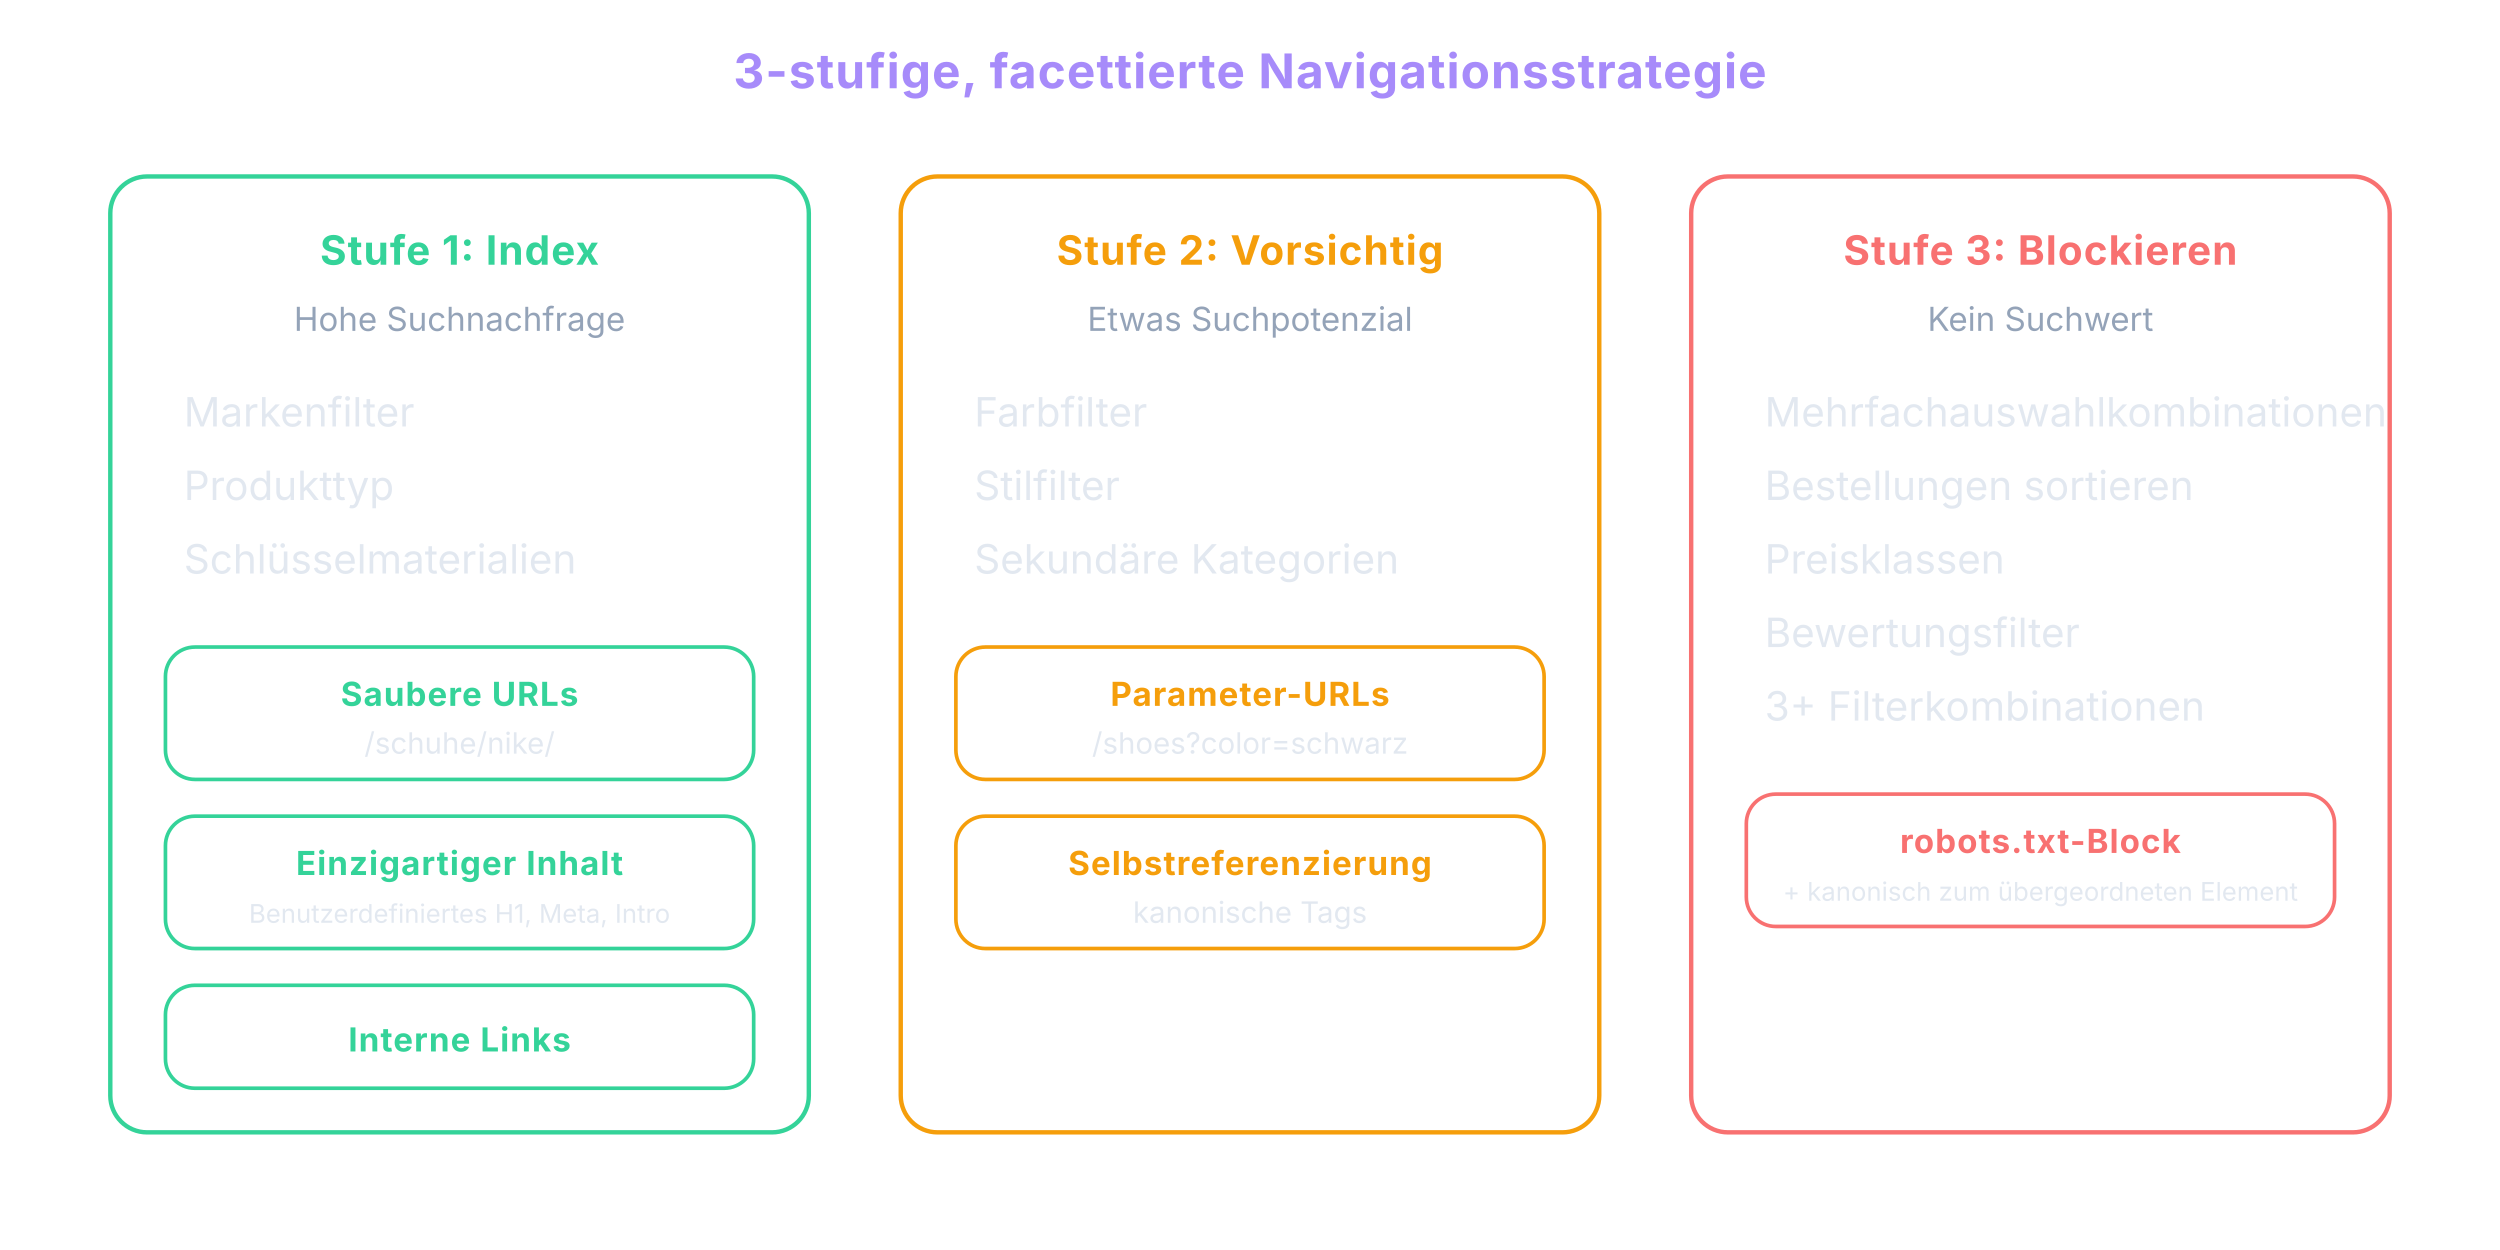
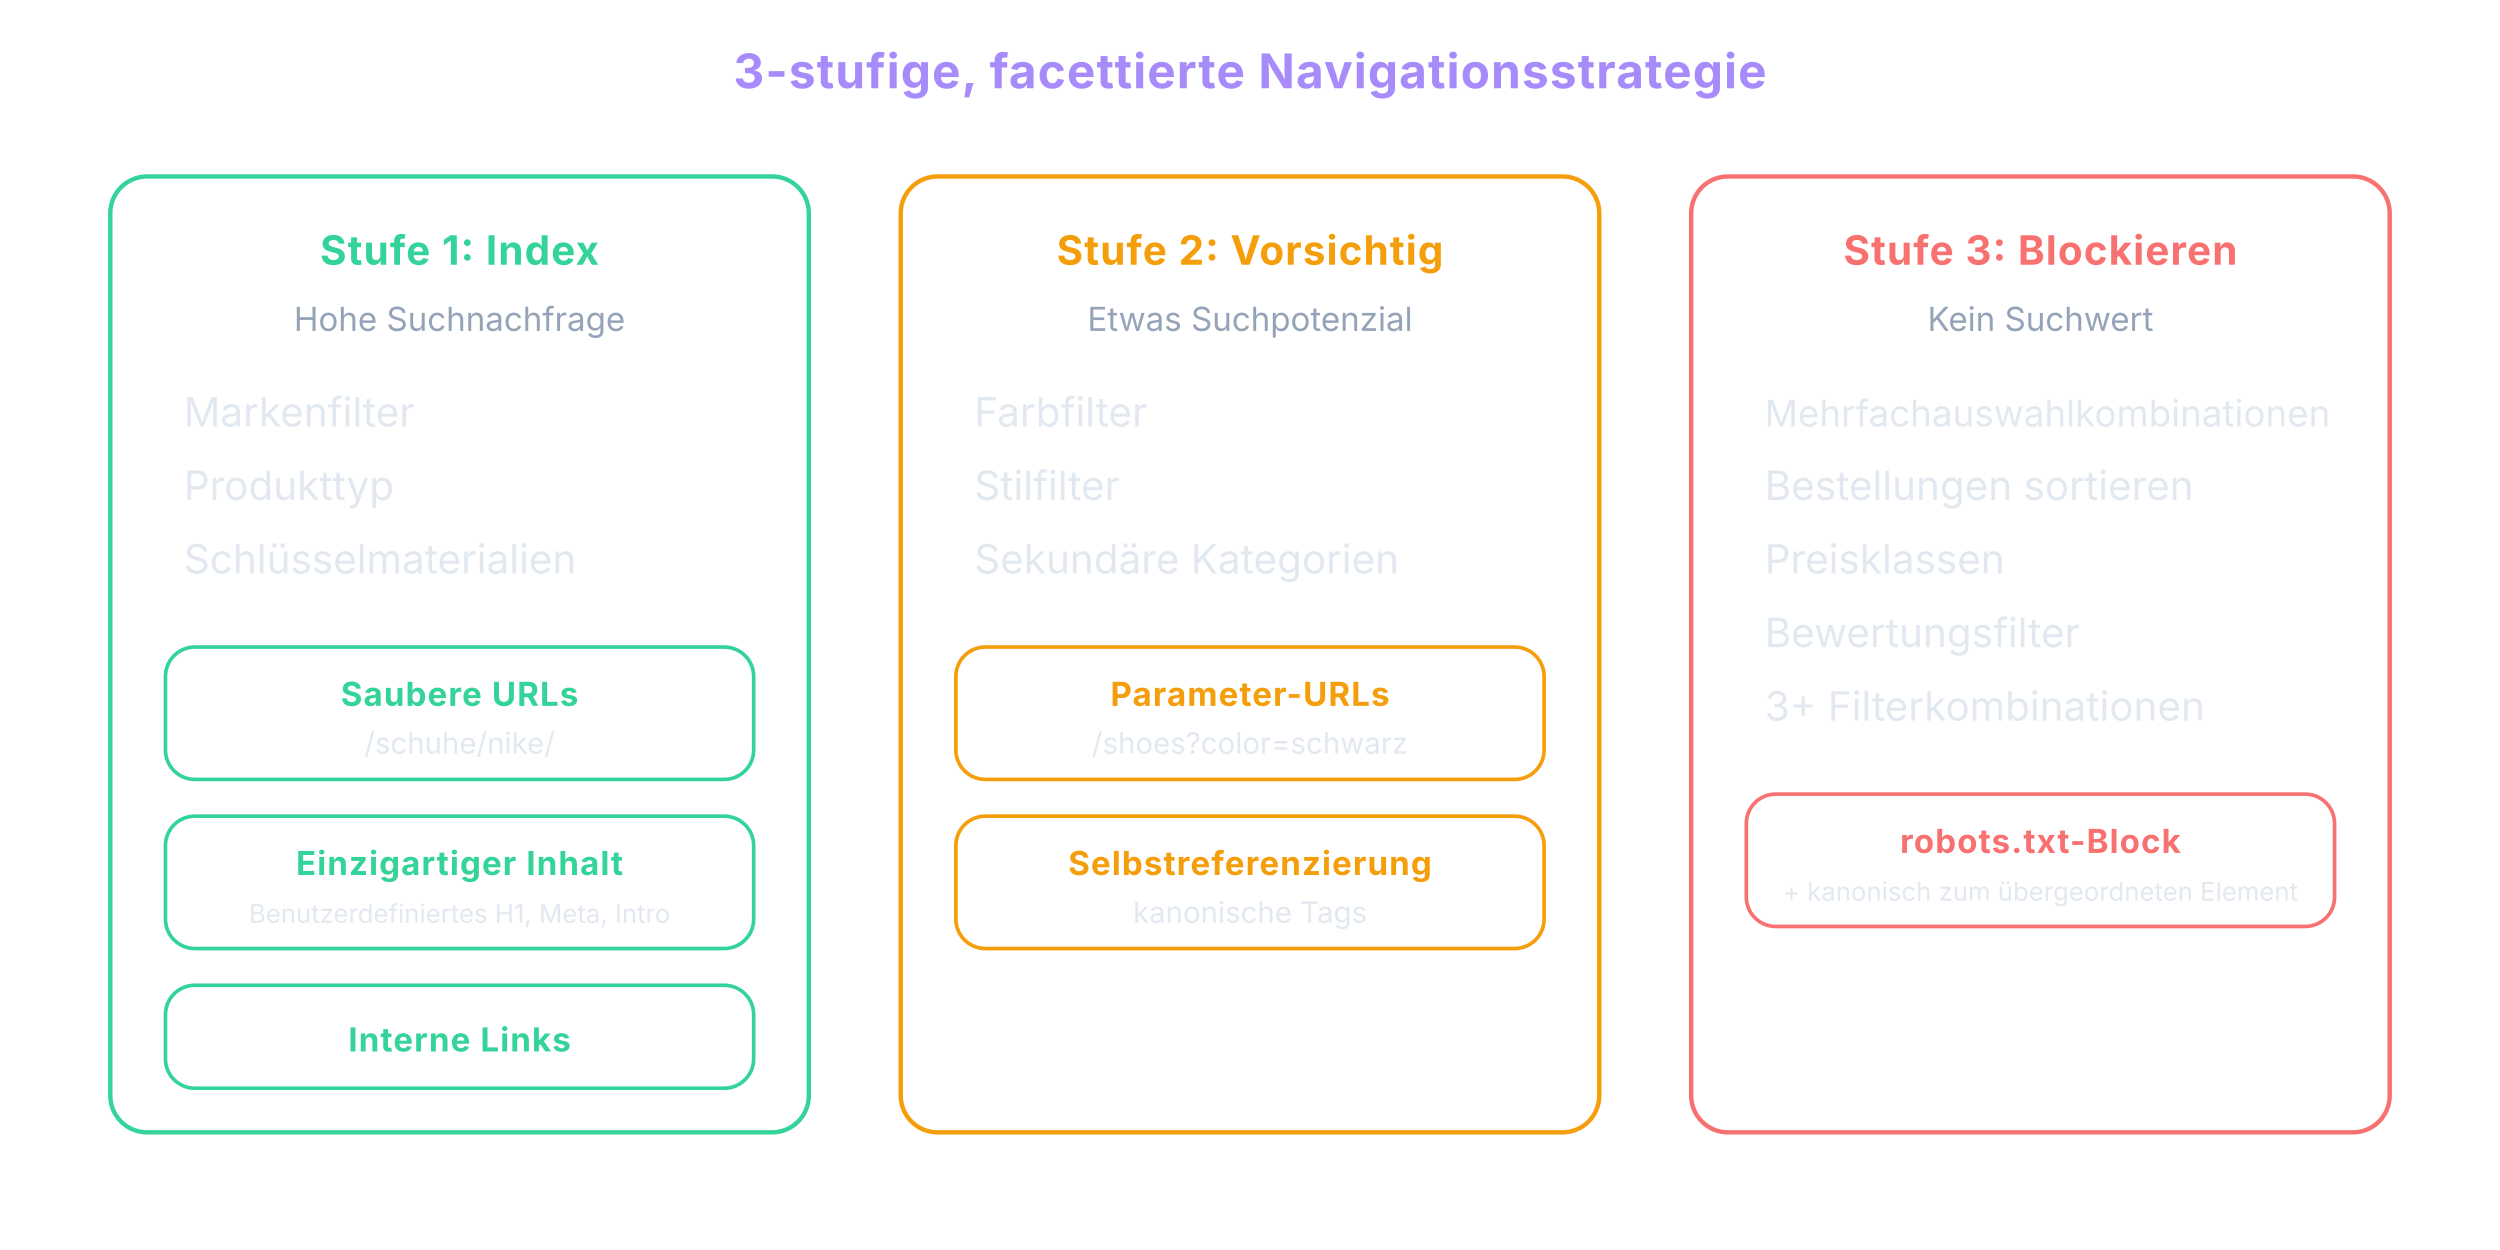
<svg xmlns="http://www.w3.org/2000/svg" viewBox="0 0 680 340" fill="none">
  <text x="340" y="24" text-anchor="middle" font-family="Inter, -apple-system, BlinkMacSystemFont, 'Segoe UI', Roboto, sans-serif" font-size="13" letter-spacing="0.3" font-weight="700" fill="#a78bfa">3-stufige, facettierte Navigationsstrategie</text>
  <rect x="30" y="48" width="190" height="260" rx="10" stroke="#34d399" stroke-width="1.2" fill="none" />
  <text x="125" y="72" text-anchor="middle" font-family="Inter, -apple-system, BlinkMacSystemFont, 'Segoe UI', Roboto, sans-serif" font-size="11" letter-spacing="0.3" font-weight="700" fill="#34d399">Stufe 1: Index</text>
  <text x="125" y="90" text-anchor="middle" font-family="Inter, -apple-system, BlinkMacSystemFont, 'Segoe UI', Roboto, sans-serif" font-size="9" fill="#94a3b8">Hohe Suchnachfrage</text>
  <text x="50" y="116" font-family="Inter, -apple-system, BlinkMacSystemFont, 'Segoe UI', Roboto, sans-serif" font-size="11" fill="#e2e8f0">Markenfilter</text>
  <text x="50" y="136" font-family="Inter, -apple-system, BlinkMacSystemFont, 'Segoe UI', Roboto, sans-serif" font-size="11" fill="#e2e8f0">Produkttyp</text>
  <text x="50" y="156" font-family="Inter, -apple-system, BlinkMacSystemFont, 'Segoe UI', Roboto, sans-serif" font-size="11" fill="#e2e8f0">Schlüsselmaterialien</text>
  <rect x="45" y="176" width="160" height="36" rx="8" stroke="#34d399" stroke-width="1" fill="none" />
  <text x="125" y="192" text-anchor="middle" font-family="Inter, -apple-system, BlinkMacSystemFont, 'Segoe UI', Roboto, sans-serif" font-size="9" letter-spacing="0.3" font-weight="700" fill="#34d399">Saubere URLs</text>
  <text x="125" y="205" text-anchor="middle" font-family="Inter, -apple-system, BlinkMacSystemFont, 'Segoe UI', Roboto, sans-serif" font-size="8" fill="#e2e8f0">/schuhe/nike/</text>
  <rect x="45" y="222" width="160" height="36" rx="8" stroke="#34d399" stroke-width="1" fill="none" />
  <text x="125" y="238" text-anchor="middle" font-family="Inter, -apple-system, BlinkMacSystemFont, 'Segoe UI', Roboto, sans-serif" font-size="9" letter-spacing="0.3" font-weight="700" fill="#34d399">Einzigartiger Inhalt</text>
  <text x="125" y="251" text-anchor="middle" font-family="Inter, -apple-system, BlinkMacSystemFont, 'Segoe UI', Roboto, sans-serif" font-size="7" fill="#e2e8f0">Benutzerdefiniertes H1, Meta, Intro</text>
  <rect x="45" y="268" width="160" height="28" rx="8" stroke="#34d399" stroke-width="1" fill="none" />
  <text x="125" y="286" text-anchor="middle" font-family="Inter, -apple-system, BlinkMacSystemFont, 'Segoe UI', Roboto, sans-serif" font-size="9" letter-spacing="0.3" font-weight="700" fill="#34d399">Interne Links</text>
  <rect x="245" y="48" width="190" height="260" rx="10" stroke="#f59e0b" stroke-width="1.2" fill="none" />
  <text x="340" y="72" text-anchor="middle" font-family="Inter, -apple-system, BlinkMacSystemFont, 'Segoe UI', Roboto, sans-serif" font-size="11" letter-spacing="0.3" font-weight="700" fill="#f59e0b">Stufe 2: Vorsichtig</text>
  <text x="340" y="90" text-anchor="middle" font-family="Inter, -apple-system, BlinkMacSystemFont, 'Segoe UI', Roboto, sans-serif" font-size="9" fill="#94a3b8">Etwas Suchpotenzial</text>
  <text x="265" y="116" font-family="Inter, -apple-system, BlinkMacSystemFont, 'Segoe UI', Roboto, sans-serif" font-size="11" fill="#e2e8f0">Farbfilter</text>
  <text x="265" y="136" font-family="Inter, -apple-system, BlinkMacSystemFont, 'Segoe UI', Roboto, sans-serif" font-size="11" fill="#e2e8f0">Stilfilter</text>
  <text x="265" y="156" font-family="Inter, -apple-system, BlinkMacSystemFont, 'Segoe UI', Roboto, sans-serif" font-size="11" fill="#e2e8f0">Sekundäre Kategorien</text>
  <rect x="260" y="176" width="160" height="36" rx="8" stroke="#f59e0b" stroke-width="1" fill="none" />
  <text x="340" y="192" text-anchor="middle" font-family="Inter, -apple-system, BlinkMacSystemFont, 'Segoe UI', Roboto, sans-serif" font-size="9" letter-spacing="0.3" font-weight="700" fill="#f59e0b">Parameter-URLs</text>
  <text x="340" y="205" text-anchor="middle" font-family="Inter, -apple-system, BlinkMacSystemFont, 'Segoe UI', Roboto, sans-serif" font-size="8" fill="#e2e8f0">/shoes?color=schwarz</text>
  <rect x="260" y="222" width="160" height="36" rx="8" stroke="#f59e0b" stroke-width="1" fill="none" />
  <text x="340" y="238" text-anchor="middle" font-family="Inter, -apple-system, BlinkMacSystemFont, 'Segoe UI', Roboto, sans-serif" font-size="9" letter-spacing="0.3" font-weight="700" fill="#f59e0b">Selbstreferenzierung</text>
  <text x="340" y="251" text-anchor="middle" font-family="Inter, -apple-system, BlinkMacSystemFont, 'Segoe UI', Roboto, sans-serif" font-size="8" fill="#e2e8f0">kanonische Tags</text>
  <rect x="460" y="48" width="190" height="260" rx="10" stroke="#f87171" stroke-width="1.2" fill="none" />
  <text x="555" y="72" text-anchor="middle" font-family="Inter, -apple-system, BlinkMacSystemFont, 'Segoe UI', Roboto, sans-serif" font-size="11" letter-spacing="0.3" font-weight="700" fill="#f87171">Stufe 3: Blockieren</text>
  <text x="555" y="90" text-anchor="middle" font-family="Inter, -apple-system, BlinkMacSystemFont, 'Segoe UI', Roboto, sans-serif" font-size="9" fill="#94a3b8">Kein Suchwert</text>
-   <text x="480" y="116" font-family="Inter, -apple-system, BlinkMacSystemFont, 'Segoe UI', Roboto, sans-serif" font-size="11" fill="#e2e8f0">Mehrfachauswahlkombinationen</text>
+   <text x="480" y="116" font-family="Inter, -apple-system, BlinkMacSystemFont, 'Segoe UI', Roboto, sans-serif" font-size="10" fill="#e2e8f0">Mehrfachauswahlkombinationen</text>
  <text x="480" y="136" font-family="Inter, -apple-system, BlinkMacSystemFont, 'Segoe UI', Roboto, sans-serif" font-size="11" fill="#e2e8f0">Bestellungen sortieren</text>
  <text x="480" y="156" font-family="Inter, -apple-system, BlinkMacSystemFont, 'Segoe UI', Roboto, sans-serif" font-size="11" fill="#e2e8f0">Preisklassen</text>
  <text x="480" y="176" font-family="Inter, -apple-system, BlinkMacSystemFont, 'Segoe UI', Roboto, sans-serif" font-size="11" fill="#e2e8f0">Bewertungsfilter</text>
  <text x="480" y="196" font-family="Inter, -apple-system, BlinkMacSystemFont, 'Segoe UI', Roboto, sans-serif" font-size="11" fill="#e2e8f0">3+ Filterkombinationen</text>
  <rect x="475" y="216" width="160" height="36" rx="8" stroke="#f87171" stroke-width="1" fill="none" />
  <text x="555" y="232" text-anchor="middle" font-family="Inter, -apple-system, BlinkMacSystemFont, 'Segoe UI', Roboto, sans-serif" font-size="9" letter-spacing="0.3" font-weight="700" fill="#f87171">robots.txt-Block</text>
  <text x="555" y="245" text-anchor="middle" font-family="Inter, -apple-system, BlinkMacSystemFont, 'Segoe UI', Roboto, sans-serif" font-size="7" fill="#e2e8f0">+ kanonisch zum übergeordneten Element</text>
</svg>
